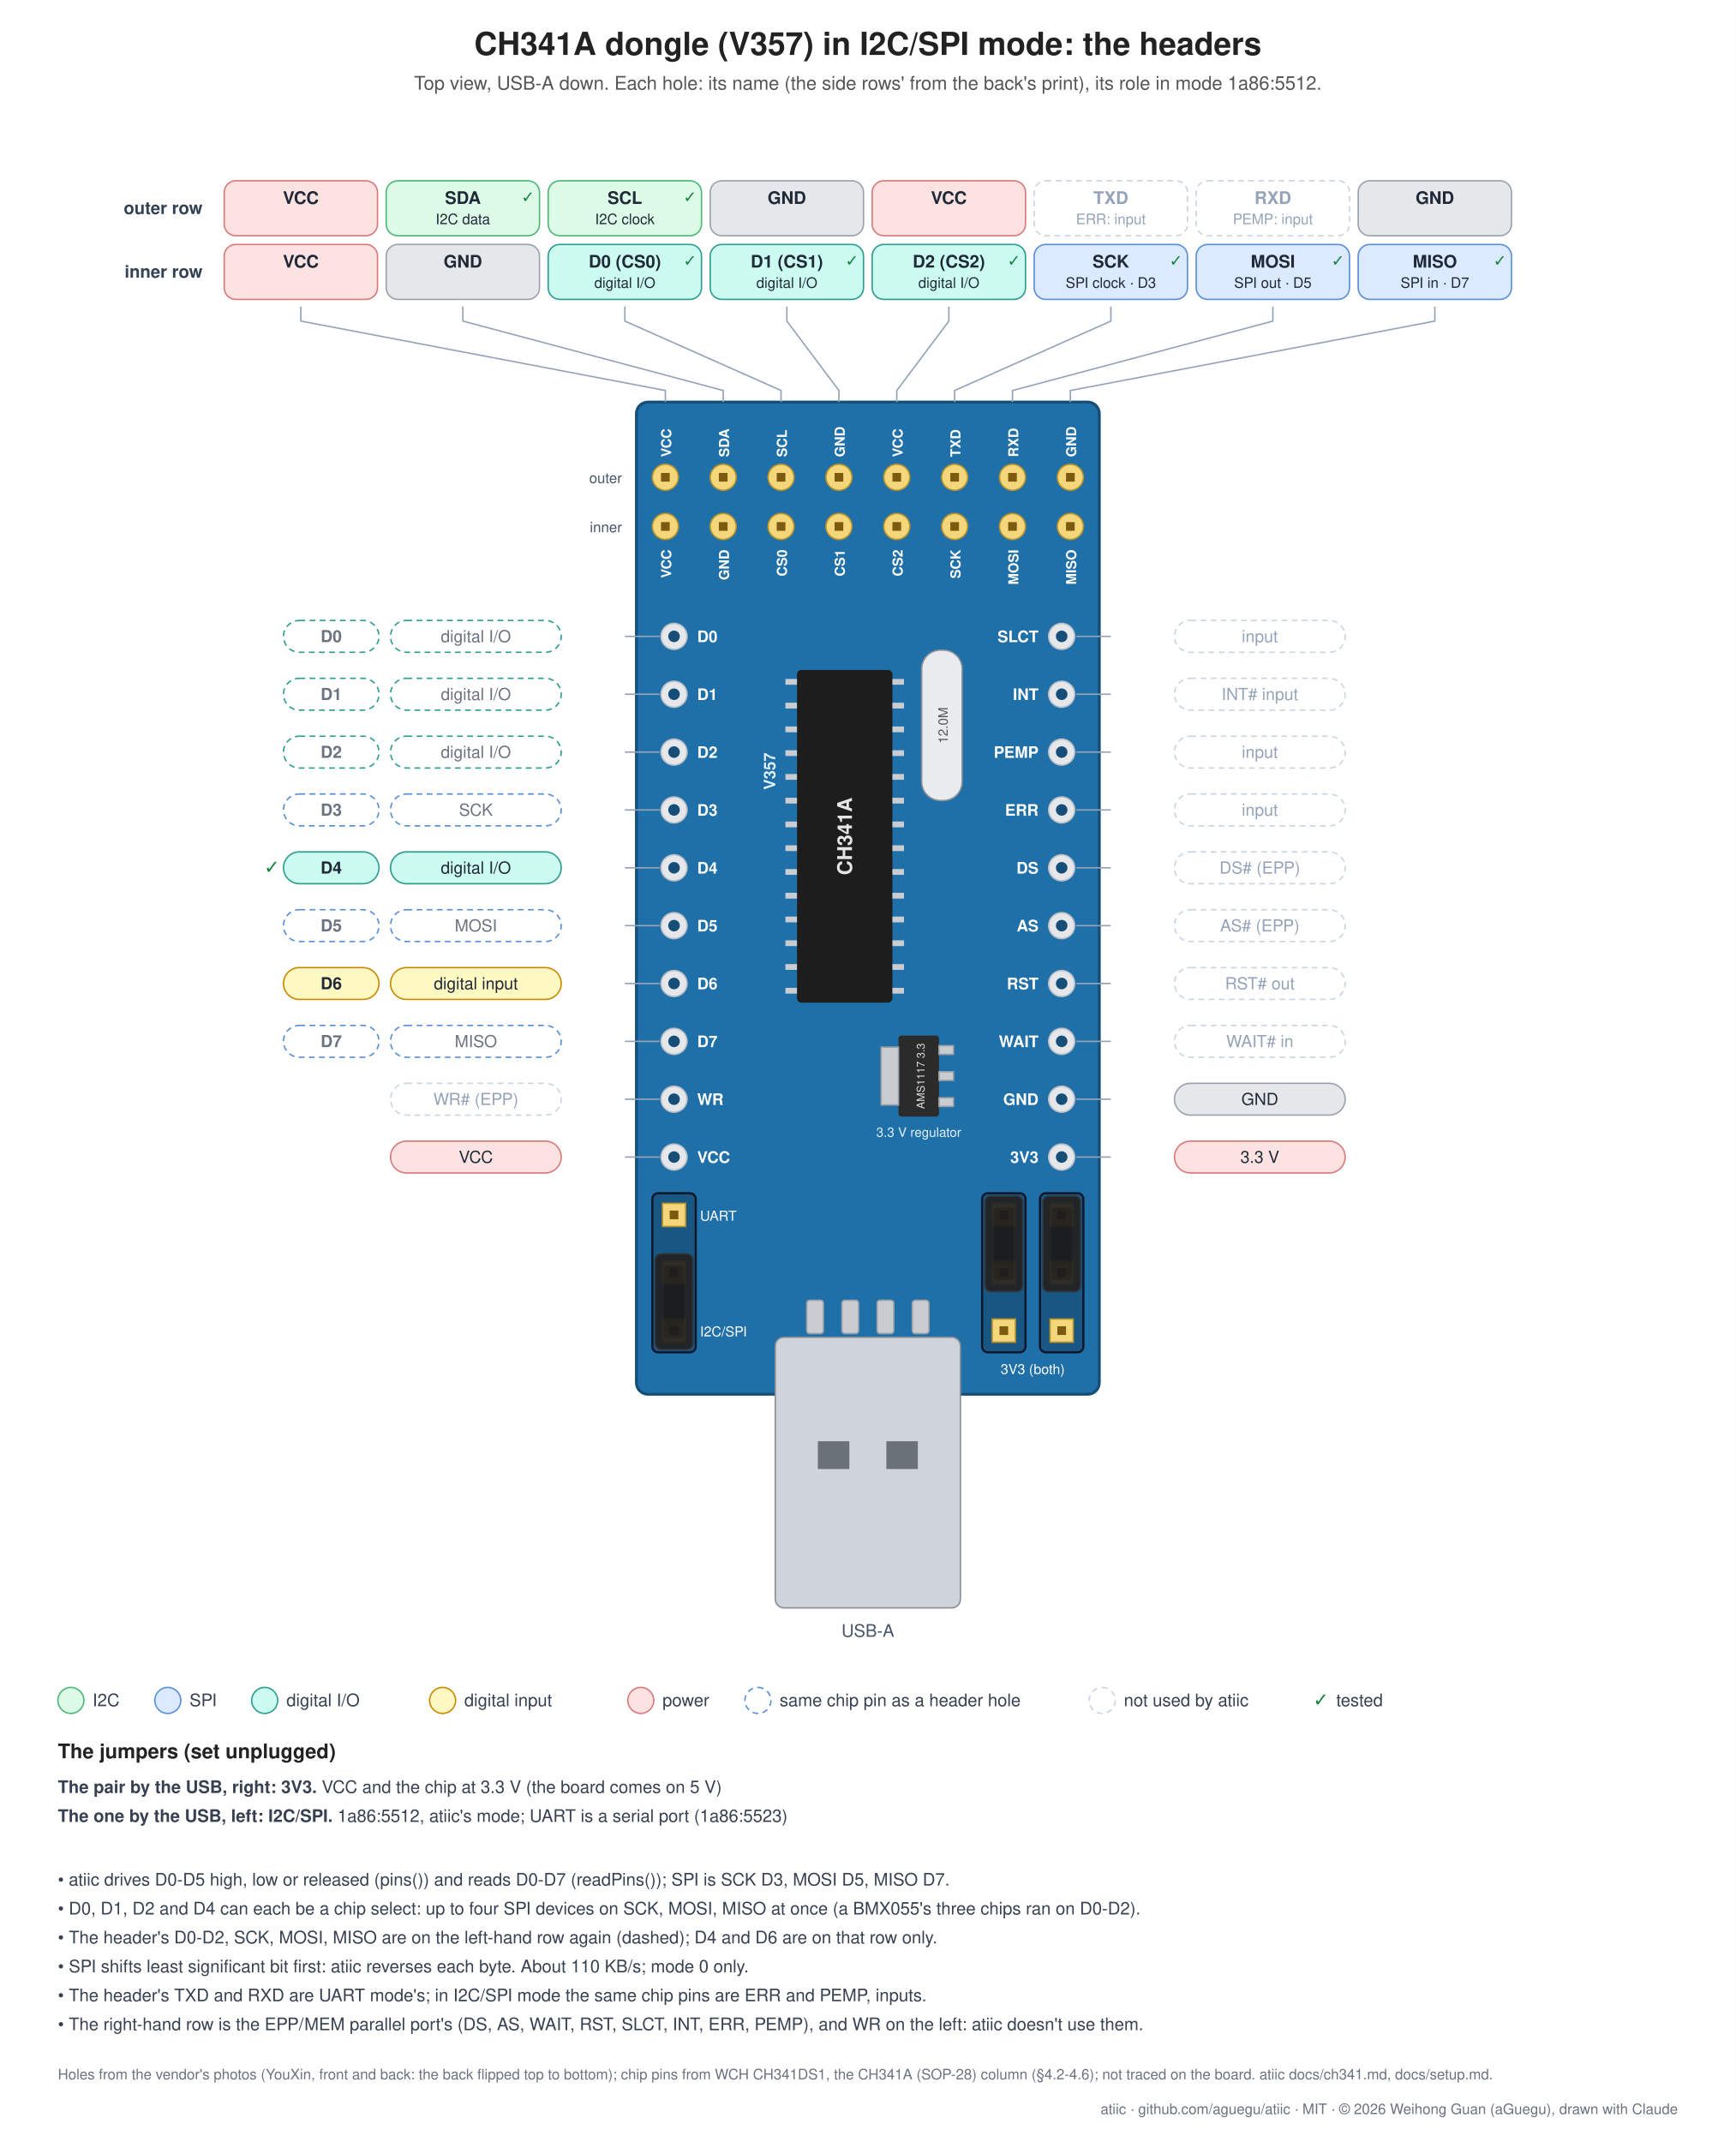
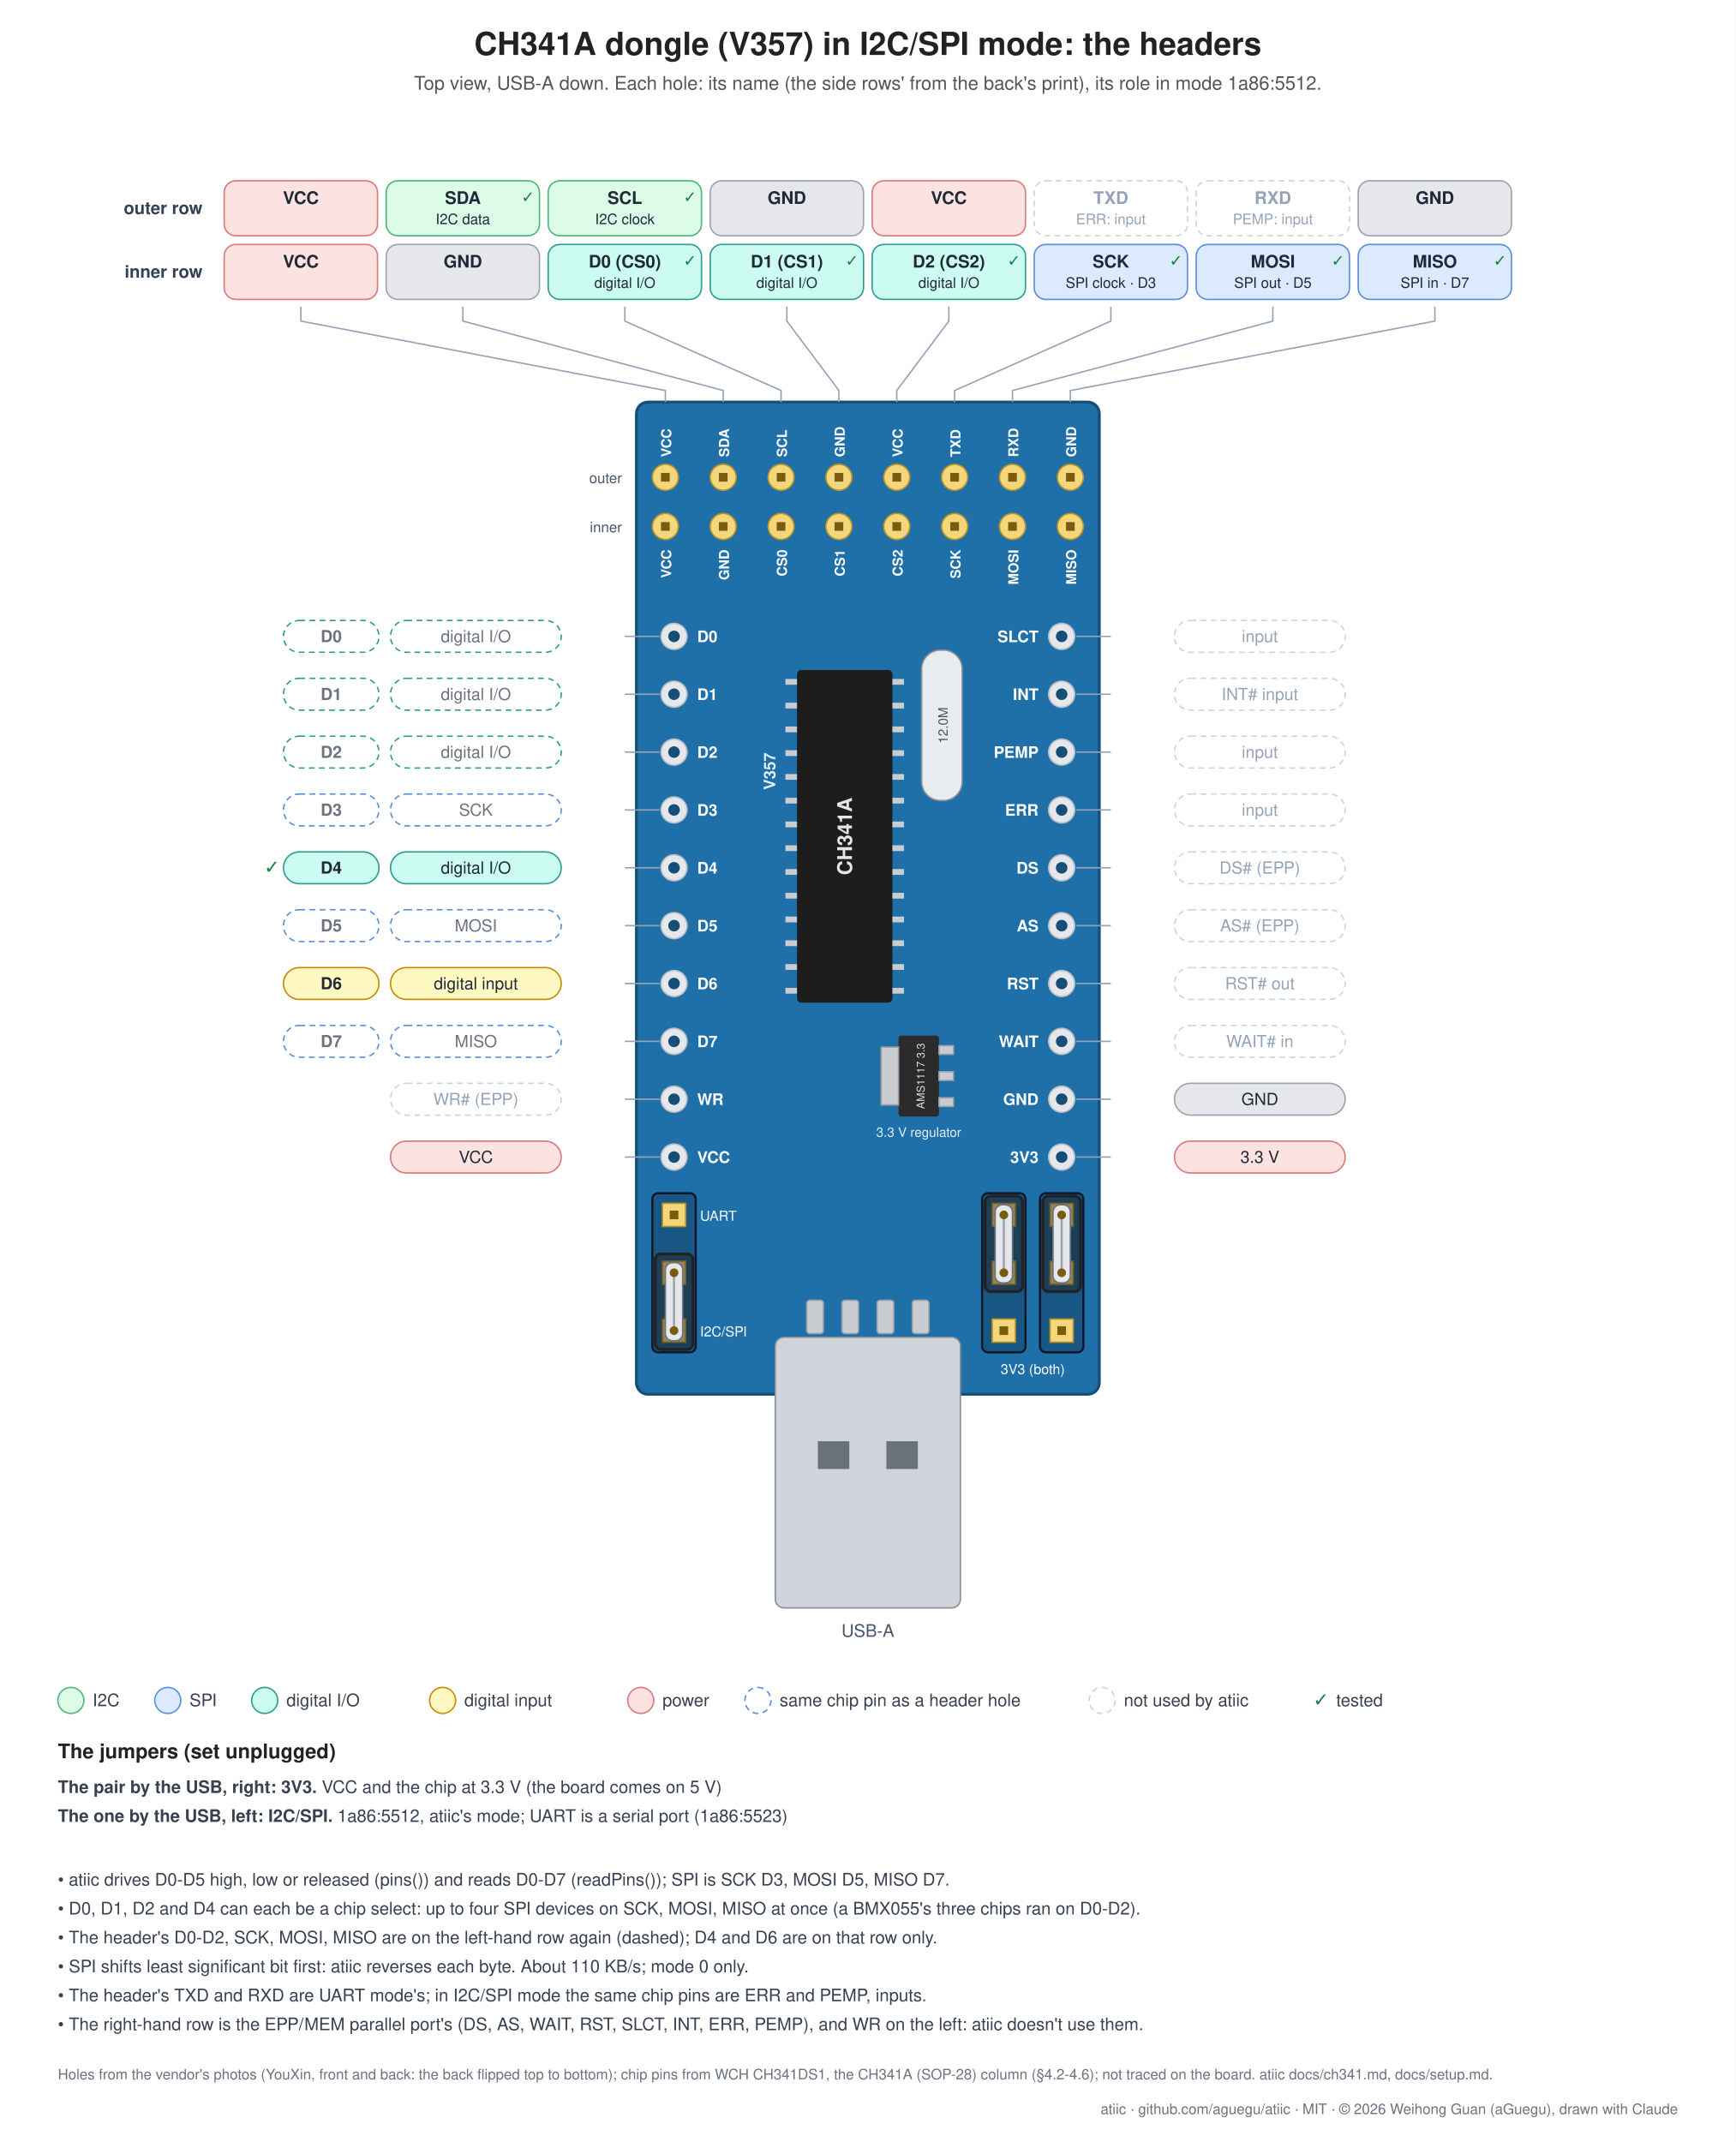
<svg xmlns="http://www.w3.org/2000/svg" viewBox="0 0 1200 1481" width="1200" height="1481" font-family="Helvetica, Arial, sans-serif">
  <rect width="1200" height="1481" fill="#ffffff" />
  <text x="600.0" y="38" text-anchor="middle" font-size="22" font-weight="bold" fill="#222">CH341A dongle (V357) in I2C/SPI mode: the headers</text>
  <text x="600.0" y="62" text-anchor="middle" font-size="13" fill="#555">Top view, USB-A down. Each hole: its name (the side rows' from the back's print), its role in mode 1a86:5512.</text>
  <rect x="440" y="278" width="320" height="686" rx="8" fill="#1f6fa8" stroke="#164e78" stroke-width="2" />
  <text x="140.0" y="148.0" text-anchor="end" font-size="12" font-weight="bold" fill="#334155">outer row</text>
  <text x="140.0" y="192.0" text-anchor="end" font-size="12" font-weight="bold" fill="#334155">inner row</text>
  <circle cx="460.0" cy="330" r="9" fill="#f3d77a" stroke="#b8922a" />
  <rect x="457.0" y="327" width="6" height="6" fill="#7a5b10" />
  <circle cx="460.0" cy="364" r="9" fill="#f3d77a" stroke="#b8922a" />
  <rect x="457.0" y="361" width="6" height="6" fill="#7a5b10" />
  <text transform="translate(464.0 316) rotate(-90)" font-size="9.5" font-weight="bold" fill="#fff">VCC</text>
  <text transform="translate(464.0 380) rotate(-90)" text-anchor="end" font-size="9.5" font-weight="bold" fill="#fff">VCC</text>
  <path d="M208.0 212 L208.0 222 L460.0 270 L460.0 278" fill="none" stroke="#94a3b8" />
  <rect x="155.0" y="125" width="106" height="38" rx="8" fill="#fde2e2" stroke="#d97b7b" />
  <text x="208.0" y="141" text-anchor="middle" font-size="12" font-weight="bold" fill="#1f2937">VCC</text>
  <rect x="155.0" y="169" width="106" height="38" rx="8" fill="#fde2e2" stroke="#d97b7b" />
  <text x="208.0" y="185" text-anchor="middle" font-size="12" font-weight="bold" fill="#1f2937">VCC</text>
  <circle cx="500.0" cy="330" r="9" fill="#f3d77a" stroke="#b8922a" />
  <rect x="497.0" y="327" width="6" height="6" fill="#7a5b10" />
  <circle cx="500.0" cy="364" r="9" fill="#f3d77a" stroke="#b8922a" />
  <rect x="497.0" y="361" width="6" height="6" fill="#7a5b10" />
  <text transform="translate(504.0 316) rotate(-90)" font-size="9.5" font-weight="bold" fill="#fff">SDA</text>
  <text transform="translate(504.0 380) rotate(-90)" text-anchor="end" font-size="9.5" font-weight="bold" fill="#fff">GND</text>
  <path d="M320.0 212 L320.0 222 L500.0 270 L500.0 278" fill="none" stroke="#94a3b8" />
  <rect x="267.0" y="125" width="106" height="38" rx="8" fill="#dcfce7" stroke="#4fb879" />
  <text x="320.0" y="141" text-anchor="middle" font-size="12" font-weight="bold" fill="#1f2937">SDA</text>
  <text x="320.0" y="155" text-anchor="middle" font-size="10" fill="#1f2937">I2C data</text>
  <text x="365.0" y="140" text-anchor="middle" font-size="11" fill="#15803d">✓</text>
  <rect x="267.0" y="169" width="106" height="38" rx="8" fill="#e5e7eb" stroke="#9ca3af" />
  <text x="320.0" y="185" text-anchor="middle" font-size="12" font-weight="bold" fill="#1f2937">GND</text>
  <circle cx="540.0" cy="330" r="9" fill="#f3d77a" stroke="#b8922a" />
  <rect x="537.0" y="327" width="6" height="6" fill="#7a5b10" />
  <circle cx="540.0" cy="364" r="9" fill="#f3d77a" stroke="#b8922a" />
  <rect x="537.0" y="361" width="6" height="6" fill="#7a5b10" />
  <text transform="translate(544.0 316) rotate(-90)" font-size="9.5" font-weight="bold" fill="#fff">SCL</text>
  <text transform="translate(544.0 380) rotate(-90)" text-anchor="end" font-size="9.5" font-weight="bold" fill="#fff">CS0</text>
  <path d="M432.0 212 L432.0 222 L540.0 270 L540.0 278" fill="none" stroke="#94a3b8" />
  <rect x="379.0" y="125" width="106" height="38" rx="8" fill="#dcfce7" stroke="#4fb879" />
  <text x="432.0" y="141" text-anchor="middle" font-size="12" font-weight="bold" fill="#1f2937">SCL</text>
  <text x="432.0" y="155" text-anchor="middle" font-size="10" fill="#1f2937">I2C clock</text>
  <text x="477.0" y="140" text-anchor="middle" font-size="11" fill="#15803d">✓</text>
  <rect x="379.0" y="169" width="106" height="38" rx="8" fill="#ccfbf1" stroke="#2f9e8f" />
  <text x="432.0" y="185" text-anchor="middle" font-size="12" font-weight="bold" fill="#1f2937">D0 (CS0)</text>
  <text x="432.0" y="199" text-anchor="middle" font-size="10" fill="#1f2937">digital I/O</text>
  <text x="477.0" y="184" text-anchor="middle" font-size="11" fill="#15803d">✓</text>
  <circle cx="580.0" cy="330" r="9" fill="#f3d77a" stroke="#b8922a" />
  <rect x="577.0" y="327" width="6" height="6" fill="#7a5b10" />
  <circle cx="580.0" cy="364" r="9" fill="#f3d77a" stroke="#b8922a" />
  <rect x="577.0" y="361" width="6" height="6" fill="#7a5b10" />
  <text transform="translate(584.0 316) rotate(-90)" font-size="9.5" font-weight="bold" fill="#fff">GND</text>
  <text transform="translate(584.0 380) rotate(-90)" text-anchor="end" font-size="9.5" font-weight="bold" fill="#fff">CS1</text>
  <path d="M544.0 212 L544.0 222 L580.0 270 L580.0 278" fill="none" stroke="#94a3b8" />
  <rect x="491.0" y="125" width="106" height="38" rx="8" fill="#e5e7eb" stroke="#9ca3af" />
  <text x="544.0" y="141" text-anchor="middle" font-size="12" font-weight="bold" fill="#1f2937">GND</text>
  <rect x="491.0" y="169" width="106" height="38" rx="8" fill="#ccfbf1" stroke="#2f9e8f" />
  <text x="544.0" y="185" text-anchor="middle" font-size="12" font-weight="bold" fill="#1f2937">D1 (CS1)</text>
  <text x="544.0" y="199" text-anchor="middle" font-size="10" fill="#1f2937">digital I/O</text>
  <text x="589.0" y="184" text-anchor="middle" font-size="11" fill="#15803d">✓</text>
  <circle cx="620.0" cy="330" r="9" fill="#f3d77a" stroke="#b8922a" />
  <rect x="617.0" y="327" width="6" height="6" fill="#7a5b10" />
  <circle cx="620.0" cy="364" r="9" fill="#f3d77a" stroke="#b8922a" />
  <rect x="617.0" y="361" width="6" height="6" fill="#7a5b10" />
  <text transform="translate(624.0 316) rotate(-90)" font-size="9.5" font-weight="bold" fill="#fff">VCC</text>
  <text transform="translate(624.0 380) rotate(-90)" text-anchor="end" font-size="9.5" font-weight="bold" fill="#fff">CS2</text>
  <path d="M656.0 212 L656.0 222 L620.0 270 L620.0 278" fill="none" stroke="#94a3b8" />
  <rect x="603.0" y="125" width="106" height="38" rx="8" fill="#fde2e2" stroke="#d97b7b" />
  <text x="656.0" y="141" text-anchor="middle" font-size="12" font-weight="bold" fill="#1f2937">VCC</text>
  <rect x="603.0" y="169" width="106" height="38" rx="8" fill="#ccfbf1" stroke="#2f9e8f" />
  <text x="656.0" y="185" text-anchor="middle" font-size="12" font-weight="bold" fill="#1f2937">D2 (CS2)</text>
  <text x="656.0" y="199" text-anchor="middle" font-size="10" fill="#1f2937">digital I/O</text>
  <text x="701.0" y="184" text-anchor="middle" font-size="11" fill="#15803d">✓</text>
  <circle cx="660.0" cy="330" r="9" fill="#f3d77a" stroke="#b8922a" />
  <rect x="657.0" y="327" width="6" height="6" fill="#7a5b10" />
  <circle cx="660.0" cy="364" r="9" fill="#f3d77a" stroke="#b8922a" />
  <rect x="657.0" y="361" width="6" height="6" fill="#7a5b10" />
  <text transform="translate(664.0 316) rotate(-90)" font-size="9.5" font-weight="bold" fill="#fff">TXD</text>
  <text transform="translate(664.0 380) rotate(-90)" text-anchor="end" font-size="9.5" font-weight="bold" fill="#fff">SCK</text>
  <path d="M768.0 212 L768.0 222 L660.0 270 L660.0 278" fill="none" stroke="#94a3b8" />
  <rect x="715.0" y="125" width="106" height="38" rx="8" fill="#ffffff" stroke="#cbd5e1" stroke-dasharray="4 3" />
  <text x="768.0" y="141" text-anchor="middle" font-size="12" font-weight="bold" fill="#94a3b8">TXD</text>
  <text x="768.0" y="155" text-anchor="middle" font-size="10" fill="#94a3b8">ERR: input</text>
  <rect x="715.0" y="169" width="106" height="38" rx="8" fill="#dbeafe" stroke="#5b8fd9" />
  <text x="768.0" y="185" text-anchor="middle" font-size="12" font-weight="bold" fill="#1f2937">SCK</text>
  <text x="768.0" y="199" text-anchor="middle" font-size="10" fill="#1f2937">SPI clock · D3</text>
  <text x="813.0" y="184" text-anchor="middle" font-size="11" fill="#15803d">✓</text>
  <circle cx="700.0" cy="330" r="9" fill="#f3d77a" stroke="#b8922a" />
  <rect x="697.0" y="327" width="6" height="6" fill="#7a5b10" />
  <circle cx="700.0" cy="364" r="9" fill="#f3d77a" stroke="#b8922a" />
  <rect x="697.0" y="361" width="6" height="6" fill="#7a5b10" />
  <text transform="translate(704.0 316) rotate(-90)" font-size="9.5" font-weight="bold" fill="#fff">RXD</text>
  <text transform="translate(704.0 380) rotate(-90)" text-anchor="end" font-size="9.5" font-weight="bold" fill="#fff">MOSI</text>
  <path d="M880.0 212 L880.0 222 L700.0 270 L700.0 278" fill="none" stroke="#94a3b8" />
  <rect x="827.0" y="125" width="106" height="38" rx="8" fill="#ffffff" stroke="#cbd5e1" stroke-dasharray="4 3" />
  <text x="880.0" y="141" text-anchor="middle" font-size="12" font-weight="bold" fill="#94a3b8">RXD</text>
  <text x="880.0" y="155" text-anchor="middle" font-size="10" fill="#94a3b8">PEMP: input</text>
  <rect x="827.0" y="169" width="106" height="38" rx="8" fill="#dbeafe" stroke="#5b8fd9" />
  <text x="880.0" y="185" text-anchor="middle" font-size="12" font-weight="bold" fill="#1f2937">MOSI</text>
  <text x="880.0" y="199" text-anchor="middle" font-size="10" fill="#1f2937">SPI out · D5</text>
  <text x="925.0" y="184" text-anchor="middle" font-size="11" fill="#15803d">✓</text>
  <circle cx="740.0" cy="330" r="9" fill="#f3d77a" stroke="#b8922a" />
  <rect x="737.0" y="327" width="6" height="6" fill="#7a5b10" />
  <circle cx="740.0" cy="364" r="9" fill="#f3d77a" stroke="#b8922a" />
  <rect x="737.0" y="361" width="6" height="6" fill="#7a5b10" />
  <text transform="translate(744.0 316) rotate(-90)" font-size="9.5" font-weight="bold" fill="#fff">GND</text>
  <text transform="translate(744.0 380) rotate(-90)" text-anchor="end" font-size="9.5" font-weight="bold" fill="#fff">MISO</text>
  <path d="M992.0 212 L992.0 222 L740.0 270 L740.0 278" fill="none" stroke="#94a3b8" />
  <rect x="939.0" y="125" width="106" height="38" rx="8" fill="#e5e7eb" stroke="#9ca3af" />
  <text x="992.0" y="141" text-anchor="middle" font-size="12" font-weight="bold" fill="#1f2937">GND</text>
  <rect x="939.0" y="169" width="106" height="38" rx="8" fill="#dbeafe" stroke="#5b8fd9" />
  <text x="992.0" y="185" text-anchor="middle" font-size="12" font-weight="bold" fill="#1f2937">MISO</text>
  <text x="992.0" y="199" text-anchor="middle" font-size="10" fill="#1f2937">SPI in · D7</text>
  <text x="1037.0" y="184" text-anchor="middle" font-size="11" fill="#15803d">✓</text>
  <text x="430.0" y="334" text-anchor="end" font-size="10" fill="#475569">outer</text>
  <text x="430.0" y="368" text-anchor="end" font-size="10" fill="#475569">inner</text>
  <circle cx="466" cy="440" r="9" fill="#e5e7eb" stroke="#b8bec5" />
  <circle cx="466" cy="440" r="4" fill="#164e78" />
  <text x="482" y="444" text-anchor="start" font-size="11" font-weight="bold" fill="#fff">D0</text>
  <line x1="456" y1="440" x2="432" y2="440" stroke="#94a3b8" />
  <rect x="270" y="429" width="118" height="22" rx="11" fill="#ffffff" stroke="#2f9e8f" stroke-dasharray="4 3" />
  <text x="329.0" y="444" text-anchor="middle" font-size="11.5" fill="#6b7280">digital I/O</text>
  <rect x="196" y="429" width="66" height="22" rx="11" fill="#ffffff" stroke="#2f9e8f" stroke-dasharray="4 3" />
  <text x="229.0" y="444" text-anchor="middle" font-size="11.5" font-weight="bold" fill="#6b7280">D0</text>
  <circle cx="466" cy="480" r="9" fill="#e5e7eb" stroke="#b8bec5" />
  <circle cx="466" cy="480" r="4" fill="#164e78" />
  <text x="482" y="484" text-anchor="start" font-size="11" font-weight="bold" fill="#fff">D1</text>
  <line x1="456" y1="480" x2="432" y2="480" stroke="#94a3b8" />
  <rect x="270" y="469" width="118" height="22" rx="11" fill="#ffffff" stroke="#2f9e8f" stroke-dasharray="4 3" />
  <text x="329.0" y="484" text-anchor="middle" font-size="11.5" fill="#6b7280">digital I/O</text>
  <rect x="196" y="469" width="66" height="22" rx="11" fill="#ffffff" stroke="#2f9e8f" stroke-dasharray="4 3" />
  <text x="229.0" y="484" text-anchor="middle" font-size="11.5" font-weight="bold" fill="#6b7280">D1</text>
  <circle cx="466" cy="520" r="9" fill="#e5e7eb" stroke="#b8bec5" />
  <circle cx="466" cy="520" r="4" fill="#164e78" />
  <text x="482" y="524" text-anchor="start" font-size="11" font-weight="bold" fill="#fff">D2</text>
  <line x1="456" y1="520" x2="432" y2="520" stroke="#94a3b8" />
  <rect x="270" y="509" width="118" height="22" rx="11" fill="#ffffff" stroke="#2f9e8f" stroke-dasharray="4 3" />
  <text x="329.0" y="524" text-anchor="middle" font-size="11.5" fill="#6b7280">digital I/O</text>
  <rect x="196" y="509" width="66" height="22" rx="11" fill="#ffffff" stroke="#2f9e8f" stroke-dasharray="4 3" />
  <text x="229.0" y="524" text-anchor="middle" font-size="11.5" font-weight="bold" fill="#6b7280">D2</text>
  <circle cx="466" cy="560" r="9" fill="#e5e7eb" stroke="#b8bec5" />
  <circle cx="466" cy="560" r="4" fill="#164e78" />
  <text x="482" y="564" text-anchor="start" font-size="11" font-weight="bold" fill="#fff">D3</text>
  <line x1="456" y1="560" x2="432" y2="560" stroke="#94a3b8" />
  <rect x="270" y="549" width="118" height="22" rx="11" fill="#ffffff" stroke="#5b8fd9" stroke-dasharray="4 3" />
  <text x="329.0" y="564" text-anchor="middle" font-size="11.5" fill="#6b7280">SCK</text>
  <rect x="196" y="549" width="66" height="22" rx="11" fill="#ffffff" stroke="#5b8fd9" stroke-dasharray="4 3" />
  <text x="229.0" y="564" text-anchor="middle" font-size="11.5" font-weight="bold" fill="#6b7280">D3</text>
  <circle cx="466" cy="600" r="9" fill="#e5e7eb" stroke="#b8bec5" />
  <circle cx="466" cy="600" r="4" fill="#164e78" />
  <text x="482" y="604" text-anchor="start" font-size="11" font-weight="bold" fill="#fff">D4</text>
  <line x1="456" y1="600" x2="432" y2="600" stroke="#94a3b8" />
  <rect x="270" y="589" width="118" height="22" rx="11" fill="#ccfbf1" stroke="#2f9e8f" />
  <text x="329.0" y="604" text-anchor="middle" font-size="11.5" fill="#1f2937">digital I/O</text>
  <rect x="196" y="589" width="66" height="22" rx="11" fill="#ccfbf1" stroke="#2f9e8f" />
  <text x="229.0" y="604" text-anchor="middle" font-size="11.5" font-weight="bold" fill="#1f2937">D4</text>
  <text x="188" y="604" text-anchor="middle" font-size="13" fill="#15803d">✓</text>
  <circle cx="466" cy="640" r="9" fill="#e5e7eb" stroke="#b8bec5" />
  <circle cx="466" cy="640" r="4" fill="#164e78" />
  <text x="482" y="644" text-anchor="start" font-size="11" font-weight="bold" fill="#fff">D5</text>
  <line x1="456" y1="640" x2="432" y2="640" stroke="#94a3b8" />
  <rect x="270" y="629" width="118" height="22" rx="11" fill="#ffffff" stroke="#5b8fd9" stroke-dasharray="4 3" />
  <text x="329.0" y="644" text-anchor="middle" font-size="11.5" fill="#6b7280">MOSI</text>
  <rect x="196" y="629" width="66" height="22" rx="11" fill="#ffffff" stroke="#5b8fd9" stroke-dasharray="4 3" />
  <text x="229.0" y="644" text-anchor="middle" font-size="11.5" font-weight="bold" fill="#6b7280">D5</text>
  <circle cx="466" cy="680" r="9" fill="#e5e7eb" stroke="#b8bec5" />
  <circle cx="466" cy="680" r="4" fill="#164e78" />
  <text x="482" y="684" text-anchor="start" font-size="11" font-weight="bold" fill="#fff">D6</text>
  <line x1="456" y1="680" x2="432" y2="680" stroke="#94a3b8" />
  <rect x="270" y="669" width="118" height="22" rx="11" fill="#fef9c3" stroke="#ca8a04" />
  <text x="329.0" y="684" text-anchor="middle" font-size="11.5" fill="#1f2937">digital input</text>
  <rect x="196" y="669" width="66" height="22" rx="11" fill="#fef9c3" stroke="#ca8a04" />
  <text x="229.0" y="684" text-anchor="middle" font-size="11.5" font-weight="bold" fill="#1f2937">D6</text>
  <circle cx="466" cy="720" r="9" fill="#e5e7eb" stroke="#b8bec5" />
  <circle cx="466" cy="720" r="4" fill="#164e78" />
  <text x="482" y="724" text-anchor="start" font-size="11" font-weight="bold" fill="#fff">D7</text>
  <line x1="456" y1="720" x2="432" y2="720" stroke="#94a3b8" />
  <rect x="270" y="709" width="118" height="22" rx="11" fill="#ffffff" stroke="#5b8fd9" stroke-dasharray="4 3" />
  <text x="329.0" y="724" text-anchor="middle" font-size="11.5" fill="#6b7280">MISO</text>
  <rect x="196" y="709" width="66" height="22" rx="11" fill="#ffffff" stroke="#5b8fd9" stroke-dasharray="4 3" />
  <text x="229.0" y="724" text-anchor="middle" font-size="11.5" font-weight="bold" fill="#6b7280">D7</text>
  <circle cx="466" cy="760" r="9" fill="#e5e7eb" stroke="#b8bec5" />
  <circle cx="466" cy="760" r="4" fill="#164e78" />
  <text x="482" y="764" text-anchor="start" font-size="11" font-weight="bold" fill="#fff">WR</text>
  <line x1="456" y1="760" x2="432" y2="760" stroke="#94a3b8" />
  <rect x="270" y="749" width="118" height="22" rx="11" fill="#ffffff" stroke="#cbd5e1" stroke-dasharray="4 3" />
  <text x="329.0" y="764" text-anchor="middle" font-size="11.5" fill="#94a3b8">WR# (EPP)</text>
  <circle cx="466" cy="800" r="9" fill="#e5e7eb" stroke="#b8bec5" />
  <circle cx="466" cy="800" r="4" fill="#164e78" />
  <text x="482" y="804" text-anchor="start" font-size="11" font-weight="bold" fill="#fff">VCC</text>
  <line x1="456" y1="800" x2="432" y2="800" stroke="#94a3b8" />
  <rect x="270" y="789" width="118" height="22" rx="11" fill="#fde2e2" stroke="#d97b7b" />
  <text x="329.0" y="804" text-anchor="middle" font-size="11.5" fill="#1f2937">VCC</text>
  <circle cx="734" cy="440" r="9" fill="#e5e7eb" stroke="#b8bec5" />
  <circle cx="734" cy="440" r="4" fill="#164e78" />
  <text x="718" y="444" text-anchor="end" font-size="11" font-weight="bold" fill="#fff">SLCT</text>
  <line x1="744" y1="440" x2="768" y2="440" stroke="#94a3b8" />
  <rect x="812" y="429" width="118" height="22" rx="11" fill="#ffffff" stroke="#cbd5e1" stroke-dasharray="4 3" />
  <text x="871.0" y="444" text-anchor="middle" font-size="11.5" fill="#94a3b8">input</text>
  <circle cx="734" cy="480" r="9" fill="#e5e7eb" stroke="#b8bec5" />
  <circle cx="734" cy="480" r="4" fill="#164e78" />
  <text x="718" y="484" text-anchor="end" font-size="11" font-weight="bold" fill="#fff">INT</text>
  <line x1="744" y1="480" x2="768" y2="480" stroke="#94a3b8" />
  <rect x="812" y="469" width="118" height="22" rx="11" fill="#ffffff" stroke="#cbd5e1" stroke-dasharray="4 3" />
  <text x="871.0" y="484" text-anchor="middle" font-size="11.5" fill="#94a3b8">INT# input</text>
  <circle cx="734" cy="520" r="9" fill="#e5e7eb" stroke="#b8bec5" />
  <circle cx="734" cy="520" r="4" fill="#164e78" />
  <text x="718" y="524" text-anchor="end" font-size="11" font-weight="bold" fill="#fff">PEMP</text>
  <line x1="744" y1="520" x2="768" y2="520" stroke="#94a3b8" />
  <rect x="812" y="509" width="118" height="22" rx="11" fill="#ffffff" stroke="#cbd5e1" stroke-dasharray="4 3" />
  <text x="871.0" y="524" text-anchor="middle" font-size="11.5" fill="#94a3b8">input</text>
  <circle cx="734" cy="560" r="9" fill="#e5e7eb" stroke="#b8bec5" />
  <circle cx="734" cy="560" r="4" fill="#164e78" />
  <text x="718" y="564" text-anchor="end" font-size="11" font-weight="bold" fill="#fff">ERR</text>
  <line x1="744" y1="560" x2="768" y2="560" stroke="#94a3b8" />
  <rect x="812" y="549" width="118" height="22" rx="11" fill="#ffffff" stroke="#cbd5e1" stroke-dasharray="4 3" />
  <text x="871.0" y="564" text-anchor="middle" font-size="11.5" fill="#94a3b8">input</text>
  <circle cx="734" cy="600" r="9" fill="#e5e7eb" stroke="#b8bec5" />
  <circle cx="734" cy="600" r="4" fill="#164e78" />
  <text x="718" y="604" text-anchor="end" font-size="11" font-weight="bold" fill="#fff">DS</text>
  <line x1="744" y1="600" x2="768" y2="600" stroke="#94a3b8" />
  <rect x="812" y="589" width="118" height="22" rx="11" fill="#ffffff" stroke="#cbd5e1" stroke-dasharray="4 3" />
  <text x="871.0" y="604" text-anchor="middle" font-size="11.5" fill="#94a3b8">DS# (EPP)</text>
  <circle cx="734" cy="640" r="9" fill="#e5e7eb" stroke="#b8bec5" />
  <circle cx="734" cy="640" r="4" fill="#164e78" />
  <text x="718" y="644" text-anchor="end" font-size="11" font-weight="bold" fill="#fff">AS</text>
  <line x1="744" y1="640" x2="768" y2="640" stroke="#94a3b8" />
  <rect x="812" y="629" width="118" height="22" rx="11" fill="#ffffff" stroke="#cbd5e1" stroke-dasharray="4 3" />
  <text x="871.0" y="644" text-anchor="middle" font-size="11.5" fill="#94a3b8">AS# (EPP)</text>
  <circle cx="734" cy="680" r="9" fill="#e5e7eb" stroke="#b8bec5" />
  <circle cx="734" cy="680" r="4" fill="#164e78" />
  <text x="718" y="684" text-anchor="end" font-size="11" font-weight="bold" fill="#fff">RST</text>
  <line x1="744" y1="680" x2="768" y2="680" stroke="#94a3b8" />
  <rect x="812" y="669" width="118" height="22" rx="11" fill="#ffffff" stroke="#cbd5e1" stroke-dasharray="4 3" />
  <text x="871.0" y="684" text-anchor="middle" font-size="11.5" fill="#94a3b8">RST# out</text>
  <circle cx="734" cy="720" r="9" fill="#e5e7eb" stroke="#b8bec5" />
  <circle cx="734" cy="720" r="4" fill="#164e78" />
  <text x="718" y="724" text-anchor="end" font-size="11" font-weight="bold" fill="#fff">WAIT</text>
  <line x1="744" y1="720" x2="768" y2="720" stroke="#94a3b8" />
  <rect x="812" y="709" width="118" height="22" rx="11" fill="#ffffff" stroke="#cbd5e1" stroke-dasharray="4 3" />
  <text x="871.0" y="724" text-anchor="middle" font-size="11.5" fill="#94a3b8">WAIT# in</text>
  <circle cx="734" cy="760" r="9" fill="#e5e7eb" stroke="#b8bec5" />
  <circle cx="734" cy="760" r="4" fill="#164e78" />
  <text x="718" y="764" text-anchor="end" font-size="11" font-weight="bold" fill="#fff">GND</text>
  <line x1="744" y1="760" x2="768" y2="760" stroke="#94a3b8" />
  <rect x="812" y="749" width="118" height="22" rx="11" fill="#e5e7eb" stroke="#9ca3af" />
  <text x="871.0" y="764" text-anchor="middle" font-size="11.5" fill="#1f2937">GND</text>
  <circle cx="734" cy="800" r="9" fill="#e5e7eb" stroke="#b8bec5" />
  <circle cx="734" cy="800" r="4" fill="#164e78" />
  <text x="718" y="804" text-anchor="end" font-size="11" font-weight="bold" fill="#fff">3V3</text>
  <line x1="744" y1="800" x2="768" y2="800" stroke="#94a3b8" />
  <rect x="812" y="789" width="118" height="22" rx="11" fill="#fde2e2" stroke="#d97b7b" />
  <text x="871.0" y="804" text-anchor="middle" font-size="11.5" fill="#1f2937">3.3 V</text>
  <rect x="551.0" y="463.22" width="66" height="230" rx="3" fill="#1d1d1d" />
  <rect x="543.0" y="469.434" width="8" height="4" fill="#c9ccd1" />
  <rect x="617.0" y="469.434" width="8" height="4" fill="#c9ccd1" />
  <rect x="543.0" y="485.863" width="8" height="4" fill="#c9ccd1" />
  <rect x="617.0" y="485.863" width="8" height="4" fill="#c9ccd1" />
  <rect x="543.0" y="502.291" width="8" height="4" fill="#c9ccd1" />
  <rect x="617.0" y="502.291" width="8" height="4" fill="#c9ccd1" />
  <rect x="543.0" y="518.72" width="8" height="4" fill="#c9ccd1" />
  <rect x="617.0" y="518.72" width="8" height="4" fill="#c9ccd1" />
  <rect x="543.0" y="535.149" width="8" height="4" fill="#c9ccd1" />
  <rect x="617.0" y="535.149" width="8" height="4" fill="#c9ccd1" />
  <rect x="543.0" y="551.577" width="8" height="4" fill="#c9ccd1" />
  <rect x="617.0" y="551.577" width="8" height="4" fill="#c9ccd1" />
  <rect x="543.0" y="568.006" width="8" height="4" fill="#c9ccd1" />
  <rect x="617.0" y="568.006" width="8" height="4" fill="#c9ccd1" />
  <rect x="543.0" y="584.434" width="8" height="4" fill="#c9ccd1" />
  <rect x="617.0" y="584.434" width="8" height="4" fill="#c9ccd1" />
  <rect x="543.0" y="600.863" width="8" height="4" fill="#c9ccd1" />
  <rect x="617.0" y="600.863" width="8" height="4" fill="#c9ccd1" />
  <rect x="543.0" y="617.291" width="8" height="4" fill="#c9ccd1" />
  <rect x="617.0" y="617.291" width="8" height="4" fill="#c9ccd1" />
  <rect x="543.0" y="633.72" width="8" height="4" fill="#c9ccd1" />
  <rect x="617.0" y="633.72" width="8" height="4" fill="#c9ccd1" />
  <rect x="543.0" y="650.149" width="8" height="4" fill="#c9ccd1" />
  <rect x="617.0" y="650.149" width="8" height="4" fill="#c9ccd1" />
  <rect x="543.0" y="666.577" width="8" height="4" fill="#c9ccd1" />
  <rect x="617.0" y="666.577" width="8" height="4" fill="#c9ccd1" />
  <rect x="543.0" y="683.006" width="8" height="4" fill="#c9ccd1" />
  <rect x="617.0" y="683.006" width="8" height="4" fill="#c9ccd1" />
  <text transform="translate(589.0 578.22) rotate(-90)" text-anchor="middle" font-size="14" font-weight="bold" fill="#e5e5e5">CH341A</text>
  <text transform="translate(536.0 533.22) rotate(-90)" text-anchor="middle" font-size="11" font-weight="bold" fill="#e0f2fe">V357</text>
  <rect x="637.2" y="449.5" width="28" height="104" rx="13" fill="#e9ecef" stroke="#8a9096" />
  <text transform="translate(655.2 501.5) rotate(-90)" text-anchor="middle" font-size="9" fill="#555">12.0M</text>
  <rect x="621.2" y="716" width="28" height="56" rx="2" fill="#2b2b2b" />
  <rect x="609.2" y="724" width="12" height="40" fill="#c9ccd1" stroke="#9aa0a6" />
  <rect x="649.2" y="723" width="10" height="6" fill="#c9ccd1" stroke="#9aa0a6" />
  <rect x="649.2" y="741" width="10" height="6" fill="#c9ccd1" stroke="#9aa0a6" />
  <rect x="649.2" y="759" width="10" height="6" fill="#c9ccd1" stroke="#9aa0a6" />
  <text transform="translate(639.2 744) rotate(-90)" text-anchor="middle" font-size="7.5" fill="#ddd">AMS1117 3.3</text>
  <text x="635.2" y="786" text-anchor="middle" font-size="9" fill="#e0f2fe">3.3 V regulator</text>
  <rect x="679" y="825" width="30" height="110" rx="4" fill="#000" fill-opacity="0.22" stroke="#0f172a" stroke-width="1.5" />
  <rect x="686" y="832" width="16" height="16" fill="#f3d77a" stroke="#b8922a" />
  <rect x="691" y="837" width="6" height="6" fill="#7a5b10" />
  <rect x="686" y="872" width="16" height="16" fill="#f3d77a" stroke="#b8922a" />
  <rect x="691" y="877" width="6" height="6" fill="#7a5b10" />
  <rect x="686" y="912" width="16" height="16" fill="#f3d77a" stroke="#b8922a" />
  <rect x="691" y="917" width="6" height="6" fill="#7a5b10" />
-   <rect x="681" y="827" width="26" height="66" rx="4" fill="#222" stroke="#333" opacity="0.94" />
-   <rect x="687" y="835" width="14" height="50" rx="2" fill="#000" opacity="0.18" />
+   <rect x="681" y="827" width="26" height="66" rx="4" fill="#222" fill-opacity="0.45" stroke="#222" stroke-width="2" />
+   <rect x="688" y="833" width="12" height="54" rx="5" fill="#e5e7eb" stroke="#6b7280" stroke-width="1" />
+   <line x1="694" y1="838" x2="694" y2="882" stroke="#9ca3af" stroke-width="1.5" />
+   <circle cx="694" cy="840" r="3" fill="#7a5b10" />
+   <circle cx="694" cy="880" r="3" fill="#7a5b10" />
  <rect x="719" y="825" width="30" height="110" rx="4" fill="#000" fill-opacity="0.22" stroke="#0f172a" stroke-width="1.5" />
  <rect x="726" y="832" width="16" height="16" fill="#f3d77a" stroke="#b8922a" />
  <rect x="731" y="837" width="6" height="6" fill="#7a5b10" />
  <rect x="726" y="872" width="16" height="16" fill="#f3d77a" stroke="#b8922a" />
  <rect x="731" y="877" width="6" height="6" fill="#7a5b10" />
  <rect x="726" y="912" width="16" height="16" fill="#f3d77a" stroke="#b8922a" />
  <rect x="731" y="917" width="6" height="6" fill="#7a5b10" />
-   <rect x="721" y="827" width="26" height="66" rx="4" fill="#222" stroke="#333" opacity="0.94" />
-   <rect x="727" y="835" width="14" height="50" rx="2" fill="#000" opacity="0.18" />
+   <rect x="721" y="827" width="26" height="66" rx="4" fill="#222" fill-opacity="0.45" stroke="#222" stroke-width="2" />
+   <rect x="728" y="833" width="12" height="54" rx="5" fill="#e5e7eb" stroke="#6b7280" stroke-width="1" />
+   <line x1="734" y1="838" x2="734" y2="882" stroke="#9ca3af" stroke-width="1.5" />
+   <circle cx="734" cy="840" r="3" fill="#7a5b10" />
+   <circle cx="734" cy="880" r="3" fill="#7a5b10" />
  <text x="714.0" y="950" text-anchor="middle" font-size="9.5" fill="#fff">3V3 (both)</text>
  <rect x="451" y="825" width="30" height="110" rx="4" fill="#000" fill-opacity="0.22" stroke="#0f172a" stroke-width="1.5" />
  <rect x="458" y="832" width="16" height="16" fill="#f3d77a" stroke="#b8922a" />
  <rect x="463" y="837" width="6" height="6" fill="#7a5b10" />
  <rect x="458" y="872" width="16" height="16" fill="#f3d77a" stroke="#b8922a" />
  <rect x="463" y="877" width="6" height="6" fill="#7a5b10" />
  <rect x="458" y="912" width="16" height="16" fill="#f3d77a" stroke="#b8922a" />
  <rect x="463" y="917" width="6" height="6" fill="#7a5b10" />
-   <rect x="453" y="867" width="26" height="66" rx="4" fill="#222" stroke="#333" opacity="0.94" />
-   <rect x="459" y="875" width="14" height="50" rx="2" fill="#000" opacity="0.18" />
+   <rect x="453" y="867" width="26" height="66" rx="4" fill="#222" fill-opacity="0.45" stroke="#222" stroke-width="2" />
+   <rect x="460" y="873" width="12" height="54" rx="5" fill="#e5e7eb" stroke="#6b7280" stroke-width="1" />
+   <line x1="466" y1="878" x2="466" y2="922" stroke="#9ca3af" stroke-width="1.5" />
+   <circle cx="466" cy="880" r="3" fill="#7a5b10" />
+   <circle cx="466" cy="920" r="3" fill="#7a5b10" />
  <text x="484" y="844" font-size="9.5" fill="#fff">UART</text>
  <text x="484" y="924" font-size="9.5" fill="#fff">I2C/SPI</text>
  <rect x="557.76" y="899.015" width="11.52" height="23.04" rx="2" fill="#c9ccd1" stroke="#9aa0a6" />
  <rect x="582.08" y="899.015" width="11.52" height="23.04" rx="2" fill="#c9ccd1" stroke="#9aa0a6" />
  <rect x="606.4" y="899.015" width="11.52" height="23.04" rx="2" fill="#c9ccd1" stroke="#9aa0a6" />
  <rect x="630.72" y="899.015" width="11.52" height="23.04" rx="2" fill="#c9ccd1" stroke="#9aa0a6" />
  <rect x="536.0" y="924.615" width="128.0" height="187.077" rx="6" fill="#cfd4da" stroke="#8a9096" />
  <rect x="565.44" y="996.492" width="21.76" height="19.2" fill="#6b7178" />
  <rect x="612.8" y="996.492" width="21.76" height="19.2" fill="#6b7178" />
  <text x="600.0" y="1131.692" text-anchor="middle" font-size="12" fill="#475569">USB-A</text>
  <rect x="40" y="1166.692" width="18" height="18" rx="9" fill="#dcfce7" stroke="#4fb879" />
  <text x="64" y="1179.692" font-size="12" fill="#374151">I2C</text>
  <rect x="107" y="1166.692" width="18" height="18" rx="9" fill="#dbeafe" stroke="#5b8fd9" />
  <text x="131" y="1179.692" font-size="12" fill="#374151">SPI</text>
  <rect x="174" y="1166.692" width="18" height="18" rx="9" fill="#ccfbf1" stroke="#2f9e8f" />
  <text x="198" y="1179.692" font-size="12" fill="#374151">digital I/O</text>
  <rect x="297" y="1166.692" width="18" height="18" rx="9" fill="#fef9c3" stroke="#ca8a04" />
  <text x="321" y="1179.692" font-size="12" fill="#374151">digital input</text>
  <rect x="434" y="1166.692" width="18" height="18" rx="9" fill="#fde2e2" stroke="#d97b7b" />
  <text x="458" y="1179.692" font-size="12" fill="#374151">power</text>
  <rect x="515" y="1166.692" width="18" height="18" rx="9" fill="#ffffff" stroke="#5b8fd9" stroke-dasharray="4 3" />
  <text x="539" y="1179.692" font-size="12" fill="#374151">same chip pin as a header hole</text>
  <rect x="753.0" y="1166.692" width="18" height="18" rx="9" fill="#ffffff" stroke="#cbd5e1" stroke-dasharray="4 3" />
  <text x="777.0" y="1179.692" font-size="12" fill="#374151">not used by atiic</text>
  <text x="907.8" y="1179.692" font-size="13" fill="#15803d">✓</text>
  <text x="923.8" y="1179.692" font-size="12" fill="#374151">tested</text>
  <text x="40" y="1215.692" font-size="14" font-weight="bold" fill="#222">The jumpers (set unplugged)</text>
  <text x="40" y="1239.692" font-size="12" fill="#374151">
    <tspan font-weight="bold">The pair by the USB, right: 3V3.</tspan> VCC and the chip at 3.3 V (the board comes on 5 V)</text>
  <text x="40" y="1259.692" font-size="12" fill="#374151">
    <tspan font-weight="bold">The one by the USB, left: I2C/SPI.</tspan> 1a86:5512, atiic's mode; UART is a serial port (1a86:5523)</text>
  <text x="40" y="1303.692" font-size="12" fill="#374151">• atiic drives D0-D5 high, low or released (pins()) and reads D0-D7 (readPins()); SPI is SCK D3, MOSI D5, MISO D7.</text>
  <text x="40" y="1323.692" font-size="12" fill="#374151">• D0, D1, D2 and D4 can each be a chip select: up to four SPI devices on SCK, MOSI, MISO at once (a BMX055's three chips ran on D0-D2).</text>
  <text x="40" y="1343.692" font-size="12" fill="#374151">• The header's D0-D2, SCK, MOSI, MISO are on the left-hand row again (dashed); D4 and D6 are on that row only.</text>
  <text x="40" y="1363.692" font-size="12" fill="#374151">• SPI shifts least significant bit first: atiic reverses each byte. About 110 KB/s; mode 0 only.</text>
  <text x="40" y="1383.692" font-size="12" fill="#374151">• The header's TXD and RXD are UART mode's; in I2C/SPI mode the same chip pins are ERR and PEMP, inputs.</text>
  <text x="40" y="1403.692" font-size="12" fill="#374151">• The right-hand row is the EPP/MEM parallel port's (DS, AS, WAIT, RST, SLCT, INT, ERR, PEMP), and WR on the left: atiic doesn't use them.</text>
  <text x="40" y="1437.692" font-size="10" fill="#6b7280">Holes from the vendor's photos (YouXin, front and back: the back flipped top to bottom); chip pins from WCH CH341DS1, the CH341A (SOP-28) column (§4.2-4.6); not traced on the board. atiic docs/ch341.md, docs/setup.md.</text>
  <text x="1160" y="1461.692" text-anchor="end" font-size="10" fill="#6b7280">atiic · github.com/aguegu/atiic · MIT · © 2026 Weihong Guan (aGuegu), drawn with Claude</text>
</svg>
